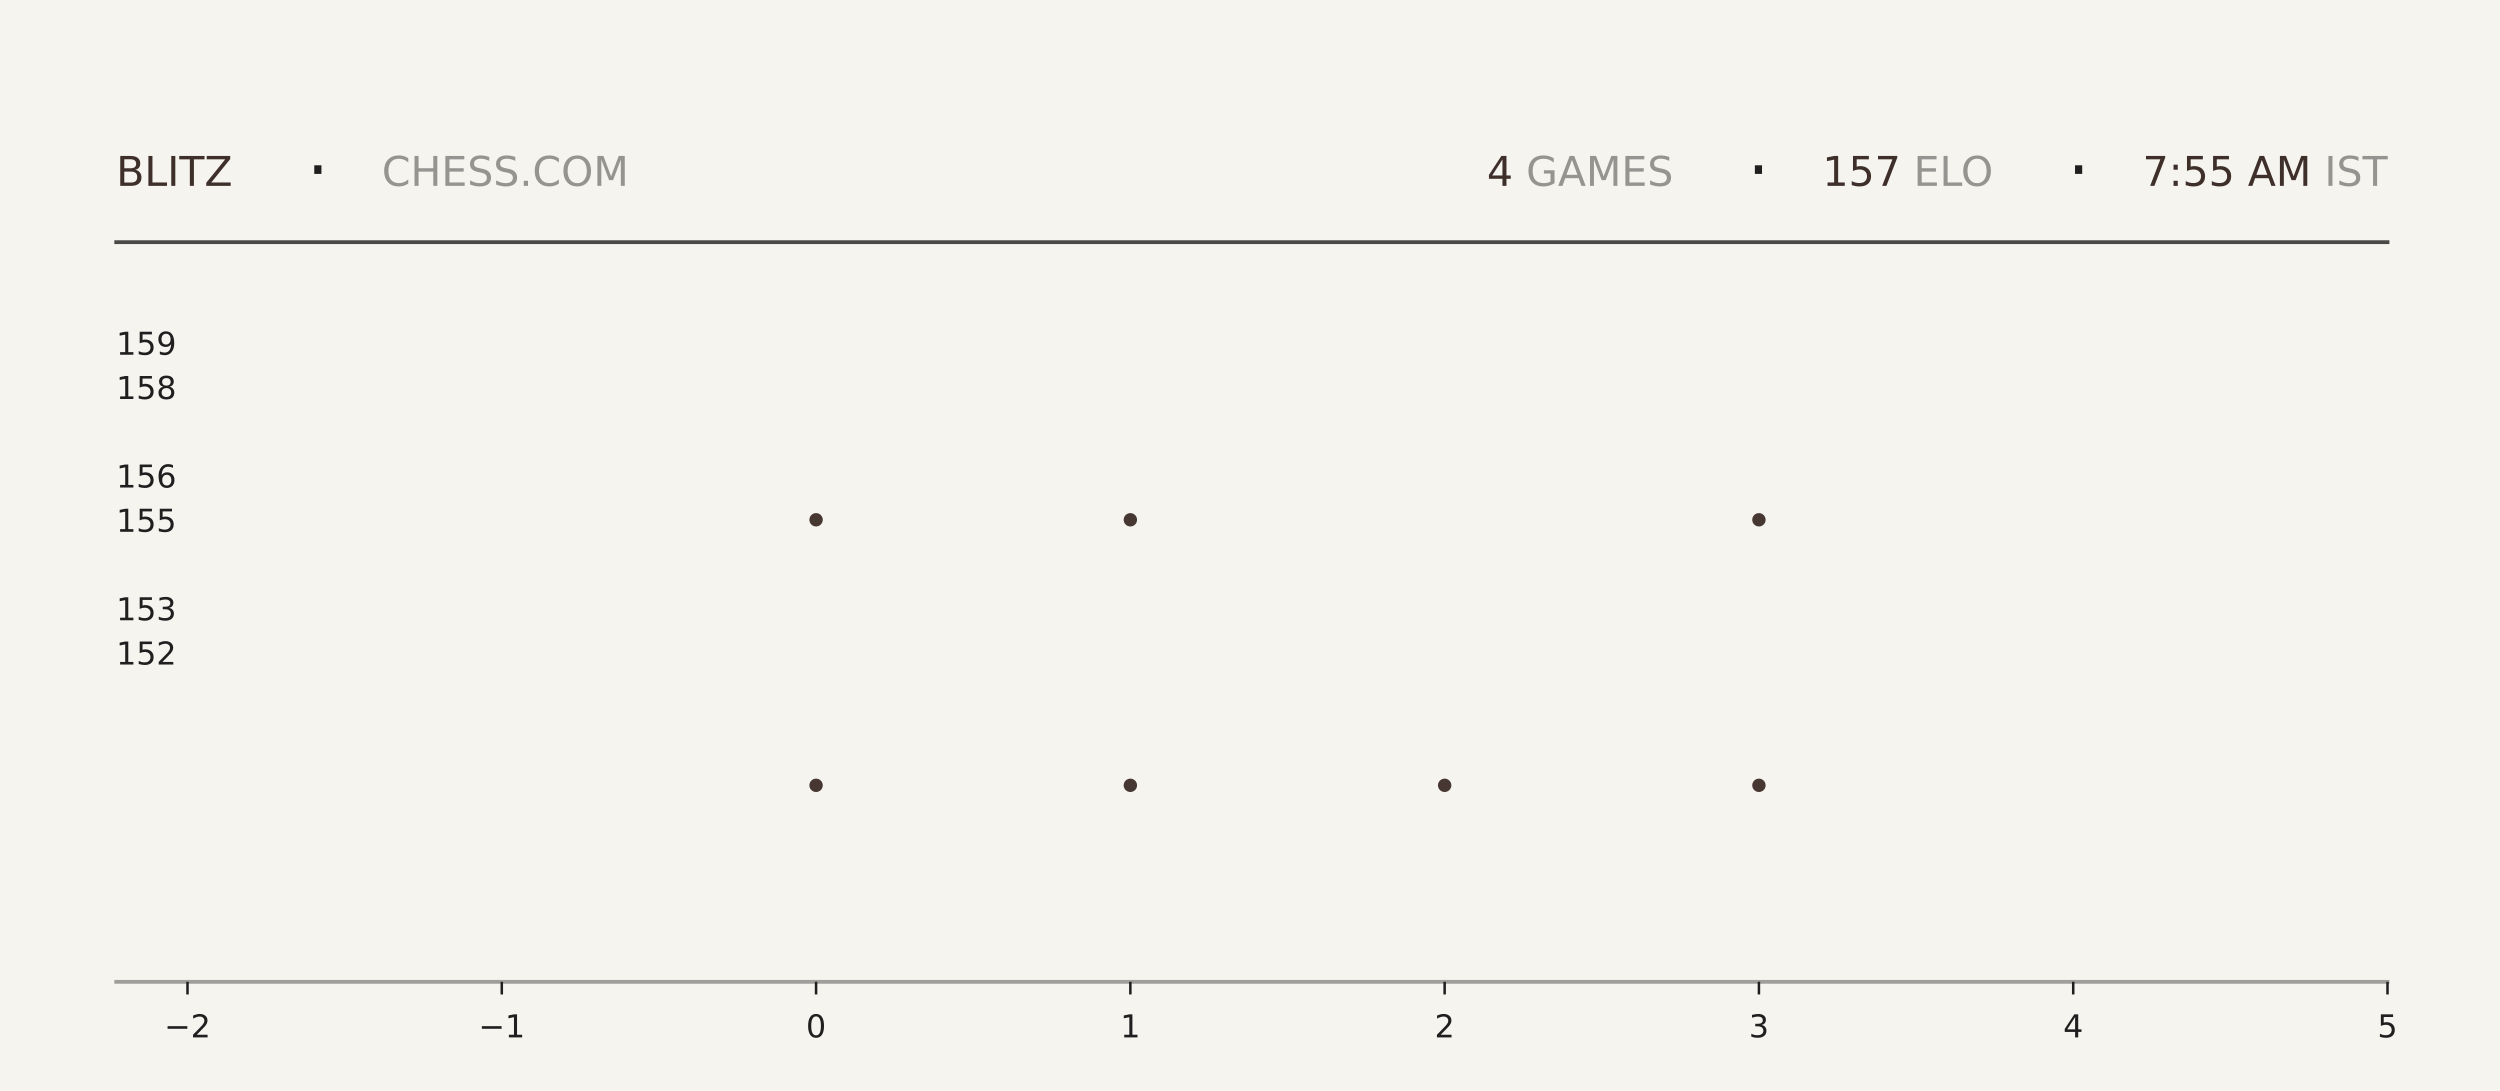
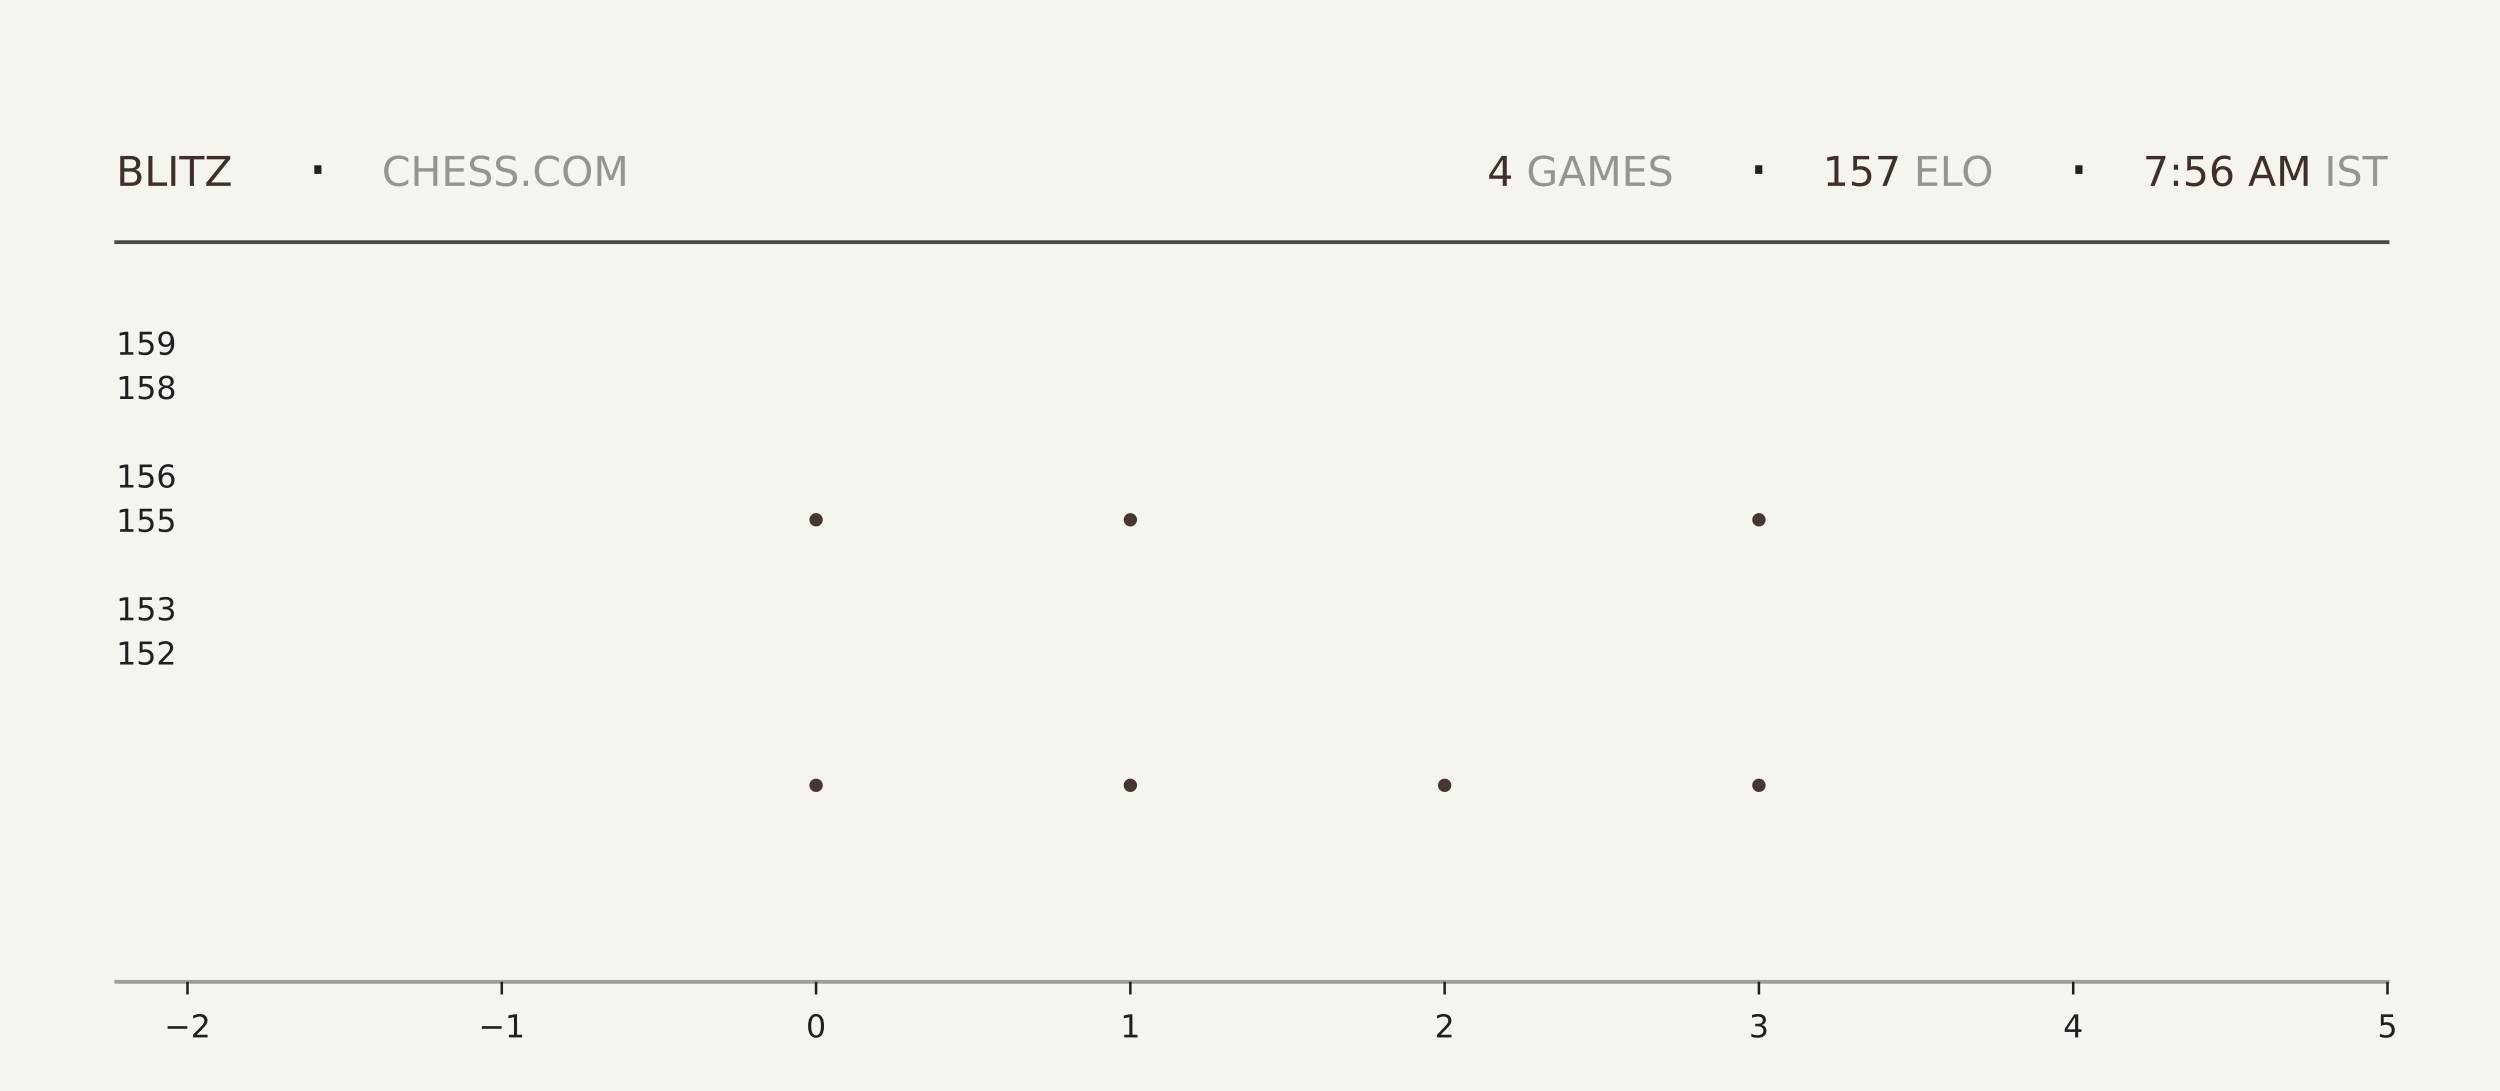
<svg xmlns="http://www.w3.org/2000/svg" xmlns:xlink="http://www.w3.org/1999/xlink" width="792pt" height="345.6pt" viewBox="0 0 792 345.6" version="1.1">
  <defs>
    <style type="text/css">*{stroke-linejoin: round; stroke-linecap: butt}</style>
  </defs>
  <g id="figure_1">
    <g id="patch_1">
      <path d="M 0 345.6  L 792 345.6  L 792 0  L 0 0  z " style="fill: #f6f4ef" />
    </g>
    <g id="axes_1">
      <g id="patch_2">
        <path d="M 59.4 311.04  L 756.36 311.04  L 756.36 103.68  L 59.4 103.68  z " style="fill: #f6f4ef" />
      </g>
      <g id="PathCollection_1">
        <defs>
-           <path id="m8cb3842832" d="M 0 2.121  C 0.563 2.121 1.102 1.898 1.5 1.5  C 1.898 1.102 2.121 0.563 2.121 0  C 2.121 -0.563 1.898 -1.102 1.5 -1.5  C 1.102 -1.898 0.563 -2.121 0 -2.121  C -0.563 -2.121 -1.102 -1.898 -1.5 -1.5  C -1.898 -1.102 -2.121 -0.563 -2.121 0  C -2.121 0.563 -1.898 1.102 -1.5 1.5  C -1.102 1.898 -0.563 2.121 0 2.121  z " />
-         </defs>
-         <g clip-path="url(#p658f2b7c3b)">
-           <use xlink:href="#m8cb3842832" x="258.531" y="248.79" style="fill: #3e2f2a; fill-opacity: 0.95" />
-           <use xlink:href="#m8cb3842832" x="258.531" y="164.668" style="fill: #3e2f2a; fill-opacity: 0.95" />
+           <path id="m8f5ade10f9" d="M 0 2.121  C 0.563 2.121 1.102 1.898 1.5 1.5  C 1.898 1.102 2.121 0.563 2.121 0  C 2.121 -0.563 1.898 -1.102 1.5 -1.5  C 1.102 -1.898 0.563 -2.121 0 -2.121  C -0.563 -2.121 -1.102 -1.898 -1.5 -1.5  C -1.898 -1.102 -2.121 -0.563 -2.121 0  C -2.121 0.563 -1.898 1.102 -1.5 1.5  C -1.102 1.898 -0.563 2.121 0 2.121  z " />
+         </defs>
+         <g clip-path="url(#p786aa41e33)">
+           <use xlink:href="#m8f5ade10f9" x="258.531" y="248.79" style="fill: #3e2f2a; fill-opacity: 0.95" />
+           <use xlink:href="#m8f5ade10f9" x="258.531" y="164.668" style="fill: #3e2f2a; fill-opacity: 0.95" />
        </g>
      </g>
      <g id="PathCollection_2">
-         <g clip-path="url(#p658f2b7c3b)">
-           <use xlink:href="#m8cb3842832" x="358.097" y="248.79" style="fill: #3e2f2a; fill-opacity: 0.95" />
-           <use xlink:href="#m8cb3842832" x="358.097" y="164.668" style="fill: #3e2f2a; fill-opacity: 0.95" />
-           <use xlink:href="#m8cb3842832" x="358.097" y="80.547" style="fill: #3e2f2a; fill-opacity: 0.95" />
+         <g clip-path="url(#p786aa41e33)">
+           <use xlink:href="#m8f5ade10f9" x="358.097" y="248.79" style="fill: #3e2f2a; fill-opacity: 0.95" />
+           <use xlink:href="#m8f5ade10f9" x="358.097" y="164.668" style="fill: #3e2f2a; fill-opacity: 0.95" />
+           <use xlink:href="#m8f5ade10f9" x="358.097" y="80.547" style="fill: #3e2f2a; fill-opacity: 0.95" />
        </g>
      </g>
      <g id="PathCollection_3">
-         <g clip-path="url(#p658f2b7c3b)">
-           <use xlink:href="#m8cb3842832" x="457.663" y="248.79" style="fill: #3e2f2a; fill-opacity: 0.95" />
+         <g clip-path="url(#p786aa41e33)">
+           <use xlink:href="#m8f5ade10f9" x="457.663" y="248.79" style="fill: #3e2f2a; fill-opacity: 0.95" />
        </g>
      </g>
      <g id="PathCollection_4">
-         <g clip-path="url(#p658f2b7c3b)">
-           <use xlink:href="#m8cb3842832" x="557.229" y="248.79" style="fill: #3e2f2a; fill-opacity: 0.95" />
-           <use xlink:href="#m8cb3842832" x="557.229" y="164.668" style="fill: #3e2f2a; fill-opacity: 0.95" />
-           <use xlink:href="#m8cb3842832" x="557.229" y="80.547" style="fill: #3e2f2a; fill-opacity: 0.95" />
+         <g clip-path="url(#p786aa41e33)">
+           <use xlink:href="#m8f5ade10f9" x="557.229" y="248.79" style="fill: #3e2f2a; fill-opacity: 0.95" />
+           <use xlink:href="#m8f5ade10f9" x="557.229" y="164.668" style="fill: #3e2f2a; fill-opacity: 0.95" />
+           <use xlink:href="#m8f5ade10f9" x="557.229" y="80.547" style="fill: #3e2f2a; fill-opacity: 0.95" />
        </g>
      </g>
      <g id="matplotlib.axis_1">
        <g id="xtick_1">
          <g id="line2d_1">
            <defs>
-               <path id="m35d5299786" d="M 0 0  L 0 4  " style="stroke: #1f1f1f; stroke-width: 0.8" />
+               <path id="m63f70dccfe" d="M 0 0  L 0 4  " style="stroke: #1f1f1f; stroke-width: 0.8" />
            </defs>
            <g>
-               <use xlink:href="#m35d5299786" x="59.4" y="311.04" style="fill: #1f1f1f; stroke: #1f1f1f; stroke-width: 0.8" />
+               <use xlink:href="#m63f70dccfe" x="59.4" y="311.04" style="fill: #1f1f1f; stroke: #1f1f1f; stroke-width: 0.8" />
            </g>
          </g>
          <g id="text_1">
            <g style="fill: #1f1f1f" transform="translate(52.02891 328.6384) scale(0.1 -0.1)">
              <defs>
                <path id="DejaVuSans-2212" d="M 678 2272  L 4684 2272  L 4684 1741  L 678 1741  L 678 2272  z " transform="scale(0.015625)" />
                <path id="DejaVuSans-32" d="M 1228 531  L 3431 531  L 3431 0  L 469 0  L 469 531  Q 828 903 1448 1529  Q 2069 2156 2228 2338  Q 2531 2678 2651 2914  Q 2772 3150 2772 3378  Q 2772 3750 2511 3984  Q 2250 4219 1831 4219  Q 1534 4219 1204 4116  Q 875 4013 500 3803  L 500 4441  Q 881 4594 1212 4672  Q 1544 4750 1819 4750  Q 2544 4750 2975 4387  Q 3406 4025 3406 3419  Q 3406 3131 3298 2873  Q 3191 2616 2906 2266  Q 2828 2175 2409 1742  Q 1991 1309 1228 531  z " transform="scale(0.015625)" />
              </defs>
              <use xlink:href="#DejaVuSans-2212" />
              <use xlink:href="#DejaVuSans-32" transform="translate(83.78906 0)" />
            </g>
          </g>
        </g>
        <g id="xtick_2">
          <g id="line2d_2">
            <g>
-               <use xlink:href="#m35d5299786" x="158.966" y="311.04" style="fill: #1f1f1f; stroke: #1f1f1f; stroke-width: 0.8" />
+               <use xlink:href="#m63f70dccfe" x="158.966" y="311.04" style="fill: #1f1f1f; stroke: #1f1f1f; stroke-width: 0.8" />
            </g>
          </g>
          <g id="text_2">
            <g style="fill: #1f1f1f" transform="translate(151.5946 328.6384) scale(0.1 -0.1)">
              <defs>
                <path id="DejaVuSans-31" d="M 794 531  L 1825 531  L 1825 4091  L 703 3866  L 703 4441  L 1819 4666  L 2450 4666  L 2450 531  L 3481 531  L 3481 0  L 794 0  L 794 531  z " transform="scale(0.015625)" />
              </defs>
              <use xlink:href="#DejaVuSans-2212" />
              <use xlink:href="#DejaVuSans-31" transform="translate(83.78906 0)" />
            </g>
          </g>
        </g>
        <g id="xtick_3">
          <g id="line2d_3">
            <g>
-               <use xlink:href="#m35d5299786" x="258.531" y="311.04" style="fill: #1f1f1f; stroke: #1f1f1f; stroke-width: 0.8" />
+               <use xlink:href="#m63f70dccfe" x="258.531" y="311.04" style="fill: #1f1f1f; stroke: #1f1f1f; stroke-width: 0.8" />
            </g>
          </g>
          <g id="text_3">
            <g style="fill: #1f1f1f" transform="translate(255.3502 328.6384) scale(0.1 -0.1)">
              <defs>
                <path id="DejaVuSans-30" d="M 2034 4250  Q 1547 4250 1301 3770  Q 1056 3291 1056 2328  Q 1056 1369 1301 889  Q 1547 409 2034 409  Q 2525 409 2770 889  Q 3016 1369 3016 2328  Q 3016 3291 2770 3770  Q 2525 4250 2034 4250  z M 2034 4750  Q 2819 4750 3233 4129  Q 3647 3509 3647 2328  Q 3647 1150 3233 529  Q 2819 -91 2034 -91  Q 1250 -91 836 529  Q 422 1150 422 2328  Q 422 3509 836 4129  Q 1250 4750 2034 4750  z " transform="scale(0.015625)" />
              </defs>
              <use xlink:href="#DejaVuSans-30" />
            </g>
          </g>
        </g>
        <g id="xtick_4">
          <g id="line2d_4">
            <g>
-               <use xlink:href="#m35d5299786" x="358.097" y="311.04" style="fill: #1f1f1f; stroke: #1f1f1f; stroke-width: 0.8" />
+               <use xlink:href="#m63f70dccfe" x="358.097" y="311.04" style="fill: #1f1f1f; stroke: #1f1f1f; stroke-width: 0.8" />
            </g>
          </g>
          <g id="text_4">
            <g style="fill: #1f1f1f" transform="translate(354.9159 328.6384) scale(0.1 -0.1)">
              <use xlink:href="#DejaVuSans-31" />
            </g>
          </g>
        </g>
        <g id="xtick_5">
          <g id="line2d_5">
            <g>
-               <use xlink:href="#m35d5299786" x="457.663" y="311.04" style="fill: #1f1f1f; stroke: #1f1f1f; stroke-width: 0.8" />
+               <use xlink:href="#m63f70dccfe" x="457.663" y="311.04" style="fill: #1f1f1f; stroke: #1f1f1f; stroke-width: 0.8" />
            </g>
          </g>
          <g id="text_5">
            <g style="fill: #1f1f1f" transform="translate(454.4816 328.6384) scale(0.1 -0.1)">
              <use xlink:href="#DejaVuSans-32" />
            </g>
          </g>
        </g>
        <g id="xtick_6">
          <g id="line2d_6">
            <g>
-               <use xlink:href="#m35d5299786" x="557.229" y="311.04" style="fill: #1f1f1f; stroke: #1f1f1f; stroke-width: 0.8" />
+               <use xlink:href="#m63f70dccfe" x="557.229" y="311.04" style="fill: #1f1f1f; stroke: #1f1f1f; stroke-width: 0.8" />
            </g>
          </g>
          <g id="text_6">
            <g style="fill: #1f1f1f" transform="translate(554.0473 328.6384) scale(0.1 -0.1)">
              <defs>
                <path id="DejaVuSans-33" d="M 2597 2516  Q 3050 2419 3304 2112  Q 3559 1806 3559 1356  Q 3559 666 3084 287  Q 2609 -91 1734 -91  Q 1441 -91 1130 -33  Q 819 25 488 141  L 488 750  Q 750 597 1062 519  Q 1375 441 1716 441  Q 2309 441 2620 675  Q 2931 909 2931 1356  Q 2931 1769 2642 2001  Q 2353 2234 1838 2234  L 1294 2234  L 1294 2753  L 1863 2753  Q 2328 2753 2575 2939  Q 2822 3125 2822 3475  Q 2822 3834 2567 4026  Q 2313 4219 1838 4219  Q 1578 4219 1281 4162  Q 984 4106 628 3988  L 628 4550  Q 988 4650 1302 4700  Q 1616 4750 1894 4750  Q 2613 4750 3031 4423  Q 3450 4097 3450 3541  Q 3450 3153 3228 2886  Q 3006 2619 2597 2516  z " transform="scale(0.015625)" />
              </defs>
              <use xlink:href="#DejaVuSans-33" />
            </g>
          </g>
        </g>
        <g id="xtick_7">
          <g id="line2d_7">
            <g>
-               <use xlink:href="#m35d5299786" x="656.794" y="311.04" style="fill: #1f1f1f; stroke: #1f1f1f; stroke-width: 0.8" />
+               <use xlink:href="#m63f70dccfe" x="656.794" y="311.04" style="fill: #1f1f1f; stroke: #1f1f1f; stroke-width: 0.8" />
            </g>
          </g>
          <g id="text_7">
            <g style="fill: #1f1f1f" transform="translate(653.613 328.6384) scale(0.1 -0.1)">
              <defs>
                <path id="DejaVuSans-34" d="M 2419 4116  L 825 1625  L 2419 1625  L 2419 4116  z M 2253 4666  L 3047 4666  L 3047 1625  L 3713 1625  L 3713 1100  L 3047 1100  L 3047 0  L 2419 0  L 2419 1100  L 313 1100  L 313 1709  L 2253 4666  z " transform="scale(0.015625)" />
              </defs>
              <use xlink:href="#DejaVuSans-34" />
            </g>
          </g>
        </g>
        <g id="xtick_8">
          <g id="line2d_8">
            <g>
-               <use xlink:href="#m35d5299786" x="756.36" y="311.04" style="fill: #1f1f1f; stroke: #1f1f1f; stroke-width: 0.8" />
+               <use xlink:href="#m63f70dccfe" x="756.36" y="311.04" style="fill: #1f1f1f; stroke: #1f1f1f; stroke-width: 0.8" />
            </g>
          </g>
          <g id="text_8">
            <g style="fill: #1f1f1f" transform="translate(753.1788 328.6384) scale(0.1 -0.1)">
              <defs>
                <path id="DejaVuSans-35" d="M 691 4666  L 3169 4666  L 3169 4134  L 1269 4134  L 1269 2991  Q 1406 3038 1543 3061  Q 1681 3084 1819 3084  Q 2600 3084 3056 2656  Q 3513 2228 3513 1497  Q 3513 744 3044 326  Q 2575 -91 1722 -91  Q 1428 -91 1123 -41  Q 819 9 494 109  L 494 744  Q 775 591 1075 516  Q 1375 441 1709 441  Q 2250 441 2565 725  Q 2881 1009 2881 1497  Q 2881 1984 2565 2268  Q 2250 2553 1709 2553  Q 1456 2553 1204 2497  Q 953 2441 691 2322  L 691 4666  z " transform="scale(0.015625)" />
              </defs>
              <use xlink:href="#DejaVuSans-35" />
            </g>
          </g>
        </g>
      </g>
      <g id="matplotlib.axis_2">
        <g id="ytick_1">
          <g id="line2d_9" />
          <g id="text_9">
            <g style="fill: #1f1f1f" transform="translate(36.8125 210.5283) scale(0.1 -0.1)">
              <use xlink:href="#DejaVuSans-31" />
              <use xlink:href="#DejaVuSans-35" transform="translate(63.62305 0)" />
              <use xlink:href="#DejaVuSans-32" transform="translate(127.2461 0)" />
            </g>
          </g>
        </g>
        <g id="ytick_2">
          <g id="line2d_10" />
          <g id="text_10">
            <g style="fill: #1f1f1f" transform="translate(36.8125 196.508) scale(0.1 -0.1)">
              <use xlink:href="#DejaVuSans-31" />
              <use xlink:href="#DejaVuSans-35" transform="translate(63.62305 0)" />
              <use xlink:href="#DejaVuSans-33" transform="translate(127.2461 0)" />
            </g>
          </g>
        </g>
        <g id="ytick_3">
          <g id="line2d_11" />
          <g id="text_11">
            <g style="fill: #1f1f1f" transform="translate(36.8125 168.4675) scale(0.1 -0.1)">
              <use xlink:href="#DejaVuSans-31" />
              <use xlink:href="#DejaVuSans-35" transform="translate(63.62305 0)" />
              <use xlink:href="#DejaVuSans-35" transform="translate(127.2461 0)" />
            </g>
          </g>
        </g>
        <g id="ytick_4">
          <g id="line2d_12" />
          <g id="text_12">
            <g style="fill: #1f1f1f" transform="translate(36.8125 154.4472) scale(0.1 -0.1)">
              <defs>
                <path id="DejaVuSans-36" d="M 2113 2584  Q 1688 2584 1439 2293  Q 1191 2003 1191 1497  Q 1191 994 1439 701  Q 1688 409 2113 409  Q 2538 409 2786 701  Q 3034 994 3034 1497  Q 3034 2003 2786 2293  Q 2538 2584 2113 2584  z M 3366 4563  L 3366 3988  Q 3128 4100 2886 4159  Q 2644 4219 2406 4219  Q 1781 4219 1451 3797  Q 1122 3375 1075 2522  Q 1259 2794 1537 2939  Q 1816 3084 2150 3084  Q 2853 3084 3261 2657  Q 3669 2231 3669 1497  Q 3669 778 3244 343  Q 2819 -91 2113 -91  Q 1303 -91 875 529  Q 447 1150 447 2328  Q 447 3434 972 4092  Q 1497 4750 2381 4750  Q 2619 4750 2861 4703  Q 3103 4656 3366 4563  z " transform="scale(0.015625)" />
              </defs>
              <use xlink:href="#DejaVuSans-31" />
              <use xlink:href="#DejaVuSans-35" transform="translate(63.62305 0)" />
              <use xlink:href="#DejaVuSans-36" transform="translate(127.2461 0)" />
            </g>
          </g>
        </g>
        <g id="ytick_5">
          <g id="line2d_13" />
          <g id="text_13">
            <g style="fill: #1f1f1f" transform="translate(36.8125 126.4066) scale(0.1 -0.1)">
              <defs>
                <path id="DejaVuSans-38" d="M 2034 2216  Q 1584 2216 1326 1975  Q 1069 1734 1069 1313  Q 1069 891 1326 650  Q 1584 409 2034 409  Q 2484 409 2743 651  Q 3003 894 3003 1313  Q 3003 1734 2745 1975  Q 2488 2216 2034 2216  z M 1403 2484  Q 997 2584 770 2862  Q 544 3141 544 3541  Q 544 4100 942 4425  Q 1341 4750 2034 4750  Q 2731 4750 3128 4425  Q 3525 4100 3525 3541  Q 3525 3141 3298 2862  Q 3072 2584 2669 2484  Q 3125 2378 3379 2068  Q 3634 1759 3634 1313  Q 3634 634 3220 271  Q 2806 -91 2034 -91  Q 1263 -91 848 271  Q 434 634 434 1313  Q 434 1759 690 2068  Q 947 2378 1403 2484  z M 1172 3481  Q 1172 3119 1398 2916  Q 1625 2713 2034 2713  Q 2441 2713 2670 2916  Q 2900 3119 2900 3481  Q 2900 3844 2670 4047  Q 2441 4250 2034 4250  Q 1625 4250 1398 4047  Q 1172 3844 1172 3481  z " transform="scale(0.015625)" />
              </defs>
              <use xlink:href="#DejaVuSans-31" />
              <use xlink:href="#DejaVuSans-35" transform="translate(63.62305 0)" />
              <use xlink:href="#DejaVuSans-38" transform="translate(127.2461 0)" />
            </g>
          </g>
        </g>
        <g id="ytick_6">
          <g id="line2d_14" />
          <g id="text_14">
            <g style="fill: #1f1f1f" transform="translate(36.8125 112.3863) scale(0.1 -0.1)">
              <defs>
                <path id="DejaVuSans-39" d="M 703 97  L 703 672  Q 941 559 1184 500  Q 1428 441 1663 441  Q 2288 441 2617 861  Q 2947 1281 2994 2138  Q 2813 1869 2534 1725  Q 2256 1581 1919 1581  Q 1219 1581 811 2004  Q 403 2428 403 3163  Q 403 3881 828 4315  Q 1253 4750 1959 4750  Q 2769 4750 3195 4129  Q 3622 3509 3622 2328  Q 3622 1225 3098 567  Q 2575 -91 1691 -91  Q 1453 -91 1209 -44  Q 966 3 703 97  z M 1959 2075  Q 2384 2075 2632 2365  Q 2881 2656 2881 3163  Q 2881 3666 2632 3958  Q 2384 4250 1959 4250  Q 1534 4250 1286 3958  Q 1038 3666 1038 3163  Q 1038 2656 1286 2365  Q 1534 2075 1959 2075  z " transform="scale(0.015625)" />
              </defs>
              <use xlink:href="#DejaVuSans-31" />
              <use xlink:href="#DejaVuSans-35" transform="translate(63.62305 0)" />
              <use xlink:href="#DejaVuSans-39" transform="translate(127.2461 0)" />
            </g>
          </g>
        </g>
      </g>
    </g>
    <g id="line2d_15">
      <path d="M 36.82 76.723  L 756.36 76.723  " style="fill: none; stroke: #1f1f1f; stroke-opacity: 0.8; stroke-width: 1.2; stroke-linecap: square" />
    </g>
    <g id="line2d_16">
      <path d="M 36.82 311.04  L 756.36 311.04  " style="fill: none; stroke: #1f1f1f; stroke-opacity: 0.4; stroke-width: 1.2; stroke-linecap: square" />
    </g>
    <g id="text_15">
      <g style="fill: #3e2f2a" transform="translate(36.82 58.88319) scale(0.13 -0.13)">
        <defs>
          <path id="DejaVuSans-42" d="M 1259 2228  L 1259 519  L 2272 519  Q 2781 519 3026 730  Q 3272 941 3272 1375  Q 3272 1813 3026 2020  Q 2781 2228 2272 2228  L 1259 2228  z M 1259 4147  L 1259 2741  L 2194 2741  Q 2656 2741 2882 2914  Q 3109 3088 3109 3444  Q 3109 3797 2882 3972  Q 2656 4147 2194 4147  L 1259 4147  z M 628 4666  L 2241 4666  Q 2963 4666 3353 4366  Q 3744 4066 3744 3513  Q 3744 3084 3544 2831  Q 3344 2578 2956 2516  Q 3422 2416 3680 2098  Q 3938 1781 3938 1306  Q 3938 681 3513 340  Q 3088 0 2303 0  L 628 0  L 628 4666  z " transform="scale(0.015625)" />
          <path id="DejaVuSans-4c" d="M 628 4666  L 1259 4666  L 1259 531  L 3531 531  L 3531 0  L 628 0  L 628 4666  z " transform="scale(0.015625)" />
          <path id="DejaVuSans-49" d="M 628 4666  L 1259 4666  L 1259 0  L 628 0  L 628 4666  z " transform="scale(0.015625)" />
          <path id="DejaVuSans-54" d="M -19 4666  L 3928 4666  L 3928 4134  L 2272 4134  L 2272 0  L 1638 0  L 1638 4134  L -19 4134  L -19 4666  z " transform="scale(0.015625)" />
          <path id="DejaVuSans-5a" d="M 359 4666  L 4025 4666  L 4025 4184  L 1075 531  L 4097 531  L 4097 0  L 288 0  L 288 481  L 3238 4134  L 359 4134  L 359 4666  z " transform="scale(0.015625)" />
        </defs>
        <use xlink:href="#DejaVuSans-42" />
        <use xlink:href="#DejaVuSans-4c" transform="translate(68.60352 0)" />
        <use xlink:href="#DejaVuSans-49" transform="translate(124.3164 0)" />
        <use xlink:href="#DejaVuSans-54" transform="translate(153.8086 0)" />
        <use xlink:href="#DejaVuSans-5a" transform="translate(214.8926 0)" />
      </g>
    </g>
    <g id="text_16">
      <g style="fill: #1f1f1f" transform="translate(97.21 61.36662) scale(0.22 -0.22)">
        <defs>
          <path id="DejaVuSans-b7" d="M 684 2619  L 1344 2619  L 1344 1825  L 684 1825  L 684 2619  z " transform="scale(0.015625)" />
        </defs>
        <use xlink:href="#DejaVuSans-b7" />
      </g>
    </g>
    <g id="text_17">
      <g style="fill: #1f1f1f; opacity: 0.45" transform="translate(120.97 58.88319) scale(0.13 -0.13)">
        <defs>
          <path id="DejaVuSans-43" d="M 4122 4306  L 4122 3641  Q 3803 3938 3442 4084  Q 3081 4231 2675 4231  Q 1875 4231 1450 3742  Q 1025 3253 1025 2328  Q 1025 1406 1450 917  Q 1875 428 2675 428  Q 3081 428 3442 575  Q 3803 722 4122 1019  L 4122 359  Q 3791 134 3420 21  Q 3050 -91 2638 -91  Q 1578 -91 968 557  Q 359 1206 359 2328  Q 359 3453 968 4101  Q 1578 4750 2638 4750  Q 3056 4750 3426 4639  Q 3797 4528 4122 4306  z " transform="scale(0.015625)" />
          <path id="DejaVuSans-48" d="M 628 4666  L 1259 4666  L 1259 2753  L 3553 2753  L 3553 4666  L 4184 4666  L 4184 0  L 3553 0  L 3553 2222  L 1259 2222  L 1259 0  L 628 0  L 628 4666  z " transform="scale(0.015625)" />
          <path id="DejaVuSans-45" d="M 628 4666  L 3578 4666  L 3578 4134  L 1259 4134  L 1259 2753  L 3481 2753  L 3481 2222  L 1259 2222  L 1259 531  L 3634 531  L 3634 0  L 628 0  L 628 4666  z " transform="scale(0.015625)" />
          <path id="DejaVuSans-53" d="M 3425 4513  L 3425 3897  Q 3066 4069 2747 4153  Q 2428 4238 2131 4238  Q 1616 4238 1336 4038  Q 1056 3838 1056 3469  Q 1056 3159 1242 3001  Q 1428 2844 1947 2747  L 2328 2669  Q 3034 2534 3370 2195  Q 3706 1856 3706 1288  Q 3706 609 3251 259  Q 2797 -91 1919 -91  Q 1588 -91 1214 -16  Q 841 59 441 206  L 441 856  Q 825 641 1194 531  Q 1563 422 1919 422  Q 2459 422 2753 634  Q 3047 847 3047 1241  Q 3047 1584 2836 1778  Q 2625 1972 2144 2069  L 1759 2144  Q 1053 2284 737 2584  Q 422 2884 422 3419  Q 422 4038 858 4394  Q 1294 4750 2059 4750  Q 2388 4750 2728 4690  Q 3069 4631 3425 4513  z " transform="scale(0.015625)" />
          <path id="DejaVuSans-2e" d="M 684 794  L 1344 794  L 1344 0  L 684 0  L 684 794  z " transform="scale(0.015625)" />
          <path id="DejaVuSans-4f" d="M 2522 4238  Q 1834 4238 1429 3725  Q 1025 3213 1025 2328  Q 1025 1447 1429 934  Q 1834 422 2522 422  Q 3209 422 3611 934  Q 4013 1447 4013 2328  Q 4013 3213 3611 3725  Q 3209 4238 2522 4238  z M 2522 4750  Q 3503 4750 4090 4092  Q 4678 3434 4678 2328  Q 4678 1225 4090 567  Q 3503 -91 2522 -91  Q 1538 -91 948 565  Q 359 1222 359 2328  Q 359 3434 948 4092  Q 1538 4750 2522 4750  z " transform="scale(0.015625)" />
          <path id="DejaVuSans-4d" d="M 628 4666  L 1569 4666  L 2759 1491  L 3956 4666  L 4897 4666  L 4897 0  L 4281 0  L 4281 4097  L 3078 897  L 2444 897  L 1241 4097  L 1241 0  L 628 0  L 628 4666  z " transform="scale(0.015625)" />
        </defs>
        <use xlink:href="#DejaVuSans-43" />
        <use xlink:href="#DejaVuSans-48" transform="translate(69.82422 0)" />
        <use xlink:href="#DejaVuSans-45" transform="translate(145.0195 0)" />
        <use xlink:href="#DejaVuSans-53" transform="translate(208.2031 0)" />
        <use xlink:href="#DejaVuSans-53" transform="translate(271.6797 0)" />
        <use xlink:href="#DejaVuSans-2e" transform="translate(335.1562 0)" />
        <use xlink:href="#DejaVuSans-43" transform="translate(366.9434 0)" />
        <use xlink:href="#DejaVuSans-4f" transform="translate(436.7676 0)" />
        <use xlink:href="#DejaVuSans-4d" transform="translate(515.4785 0)" />
      </g>
    </g>
    <g id="text_18">
-       <g style="fill: #3e2f2a" transform="translate(471.06 58.88319) scale(0.13 -0.13)">
+       <g style="fill: #3e2f2a" transform="translate(471.15 58.88319) scale(0.13 -0.13)">
        <use xlink:href="#DejaVuSans-34" />
      </g>
    </g>
    <g id="text_19">
-       <g style="fill: #1f1f1f; opacity: 0.45" transform="translate(479.34 58.88319) scale(0.13 -0.13)">
+       <g style="fill: #1f1f1f; opacity: 0.45" transform="translate(479.43 58.88319) scale(0.13 -0.13)">
        <defs>
          <path id="DejaVuSans-20" transform="scale(0.015625)" />
          <path id="DejaVuSans-47" d="M 3809 666  L 3809 1919  L 2778 1919  L 2778 2438  L 4434 2438  L 4434 434  Q 4069 175 3628 42  Q 3188 -91 2688 -91  Q 1594 -91 976 548  Q 359 1188 359 2328  Q 359 3472 976 4111  Q 1594 4750 2688 4750  Q 3144 4750 3555 4637  Q 3966 4525 4313 4306  L 4313 3634  Q 3963 3931 3569 4081  Q 3175 4231 2741 4231  Q 1884 4231 1454 3753  Q 1025 3275 1025 2328  Q 1025 1384 1454 906  Q 1884 428 2741 428  Q 3075 428 3337 486  Q 3600 544 3809 666  z " transform="scale(0.015625)" />
          <path id="DejaVuSans-41" d="M 2188 4044  L 1331 1722  L 3047 1722  L 2188 4044  z M 1831 4666  L 2547 4666  L 4325 0  L 3669 0  L 3244 1197  L 1141 1197  L 716 0  L 50 0  L 1831 4666  z " transform="scale(0.015625)" />
        </defs>
        <use xlink:href="#DejaVuSans-20" />
        <use xlink:href="#DejaVuSans-47" transform="translate(31.78711 0)" />
        <use xlink:href="#DejaVuSans-41" transform="translate(109.2773 0)" />
        <use xlink:href="#DejaVuSans-4d" transform="translate(177.6855 0)" />
        <use xlink:href="#DejaVuSans-45" transform="translate(263.9648 0)" />
        <use xlink:href="#DejaVuSans-53" transform="translate(327.1484 0)" />
      </g>
    </g>
    <g id="text_20">
-       <g style="fill: #1f1f1f" transform="translate(553.59 61.36662) scale(0.22 -0.22)">
+       <g style="fill: #1f1f1f" transform="translate(553.68 61.36662) scale(0.22 -0.22)">
        <use xlink:href="#DejaVuSans-b7" />
      </g>
    </g>
    <g id="text_21">
-       <g style="fill: #3e2f2a" transform="translate(577.35 58.88319) scale(0.13 -0.13)">
+       <g style="fill: #3e2f2a" transform="translate(577.44 58.88319) scale(0.13 -0.13)">
        <defs>
          <path id="DejaVuSans-37" d="M 525 4666  L 3525 4666  L 3525 4397  L 1831 0  L 1172 0  L 2766 4134  L 525 4134  L 525 4666  z " transform="scale(0.015625)" />
        </defs>
        <use xlink:href="#DejaVuSans-31" />
        <use xlink:href="#DejaVuSans-35" transform="translate(63.62305 0)" />
        <use xlink:href="#DejaVuSans-37" transform="translate(127.2461 0)" />
      </g>
    </g>
    <g id="text_22">
-       <g style="fill: #1f1f1f; opacity: 0.45" transform="translate(602.1 58.88319) scale(0.13 -0.13)">
+       <g style="fill: #1f1f1f; opacity: 0.45" transform="translate(602.19 58.88319) scale(0.13 -0.13)">
        <use xlink:href="#DejaVuSans-20" />
        <use xlink:href="#DejaVuSans-45" transform="translate(31.78711 0)" />
        <use xlink:href="#DejaVuSans-4c" transform="translate(94.9707 0)" />
        <use xlink:href="#DejaVuSans-4f" transform="translate(147.0586 0)" />
      </g>
    </g>
    <g id="text_23">
-       <g style="fill: #1f1f1f" transform="translate(655.02 61.36662) scale(0.22 -0.22)">
+       <g style="fill: #1f1f1f" transform="translate(655.11 61.36662) scale(0.22 -0.22)">
        <use xlink:href="#DejaVuSans-b7" />
      </g>
    </g>
    <g id="text_24">
-       <g style="fill: #3e2f2a" transform="translate(678.78 58.88319) scale(0.13 -0.13)">
+       <g style="fill: #3e2f2a" transform="translate(678.87 58.88319) scale(0.13 -0.13)">
        <defs>
          <path id="DejaVuSans-3a" d="M 750 794  L 1409 794  L 1409 0  L 750 0  L 750 794  z M 750 3309  L 1409 3309  L 1409 2516  L 750 2516  L 750 3309  z " transform="scale(0.015625)" />
        </defs>
        <use xlink:href="#DejaVuSans-37" />
        <use xlink:href="#DejaVuSans-3a" transform="translate(63.62305 0)" />
        <use xlink:href="#DejaVuSans-35" transform="translate(97.31445 0)" />
-         <use xlink:href="#DejaVuSans-35" transform="translate(160.9375 0)" />
+         <use xlink:href="#DejaVuSans-36" transform="translate(160.9375 0)" />
        <use xlink:href="#DejaVuSans-20" transform="translate(224.5605 0)" />
        <use xlink:href="#DejaVuSans-41" transform="translate(256.3477 0)" />
        <use xlink:href="#DejaVuSans-4d" transform="translate(324.7559 0)" />
      </g>
    </g>
    <g id="text_25">
      <g style="fill: #1f1f1f; opacity: 0.45" transform="translate(732.24 58.88319) scale(0.13 -0.13)">
        <use xlink:href="#DejaVuSans-20" />
        <use xlink:href="#DejaVuSans-49" transform="translate(31.78711 0)" />
        <use xlink:href="#DejaVuSans-53" transform="translate(61.2793 0)" />
        <use xlink:href="#DejaVuSans-54" transform="translate(124.7559 0)" />
      </g>
    </g>
  </g>
  <defs>
-     <clipPath id="p658f2b7c3b">
+     <clipPath id="p786aa41e33">
      <rect x="59.4" y="103.68" width="696.96" height="207.36" />
    </clipPath>
  </defs>
</svg>
